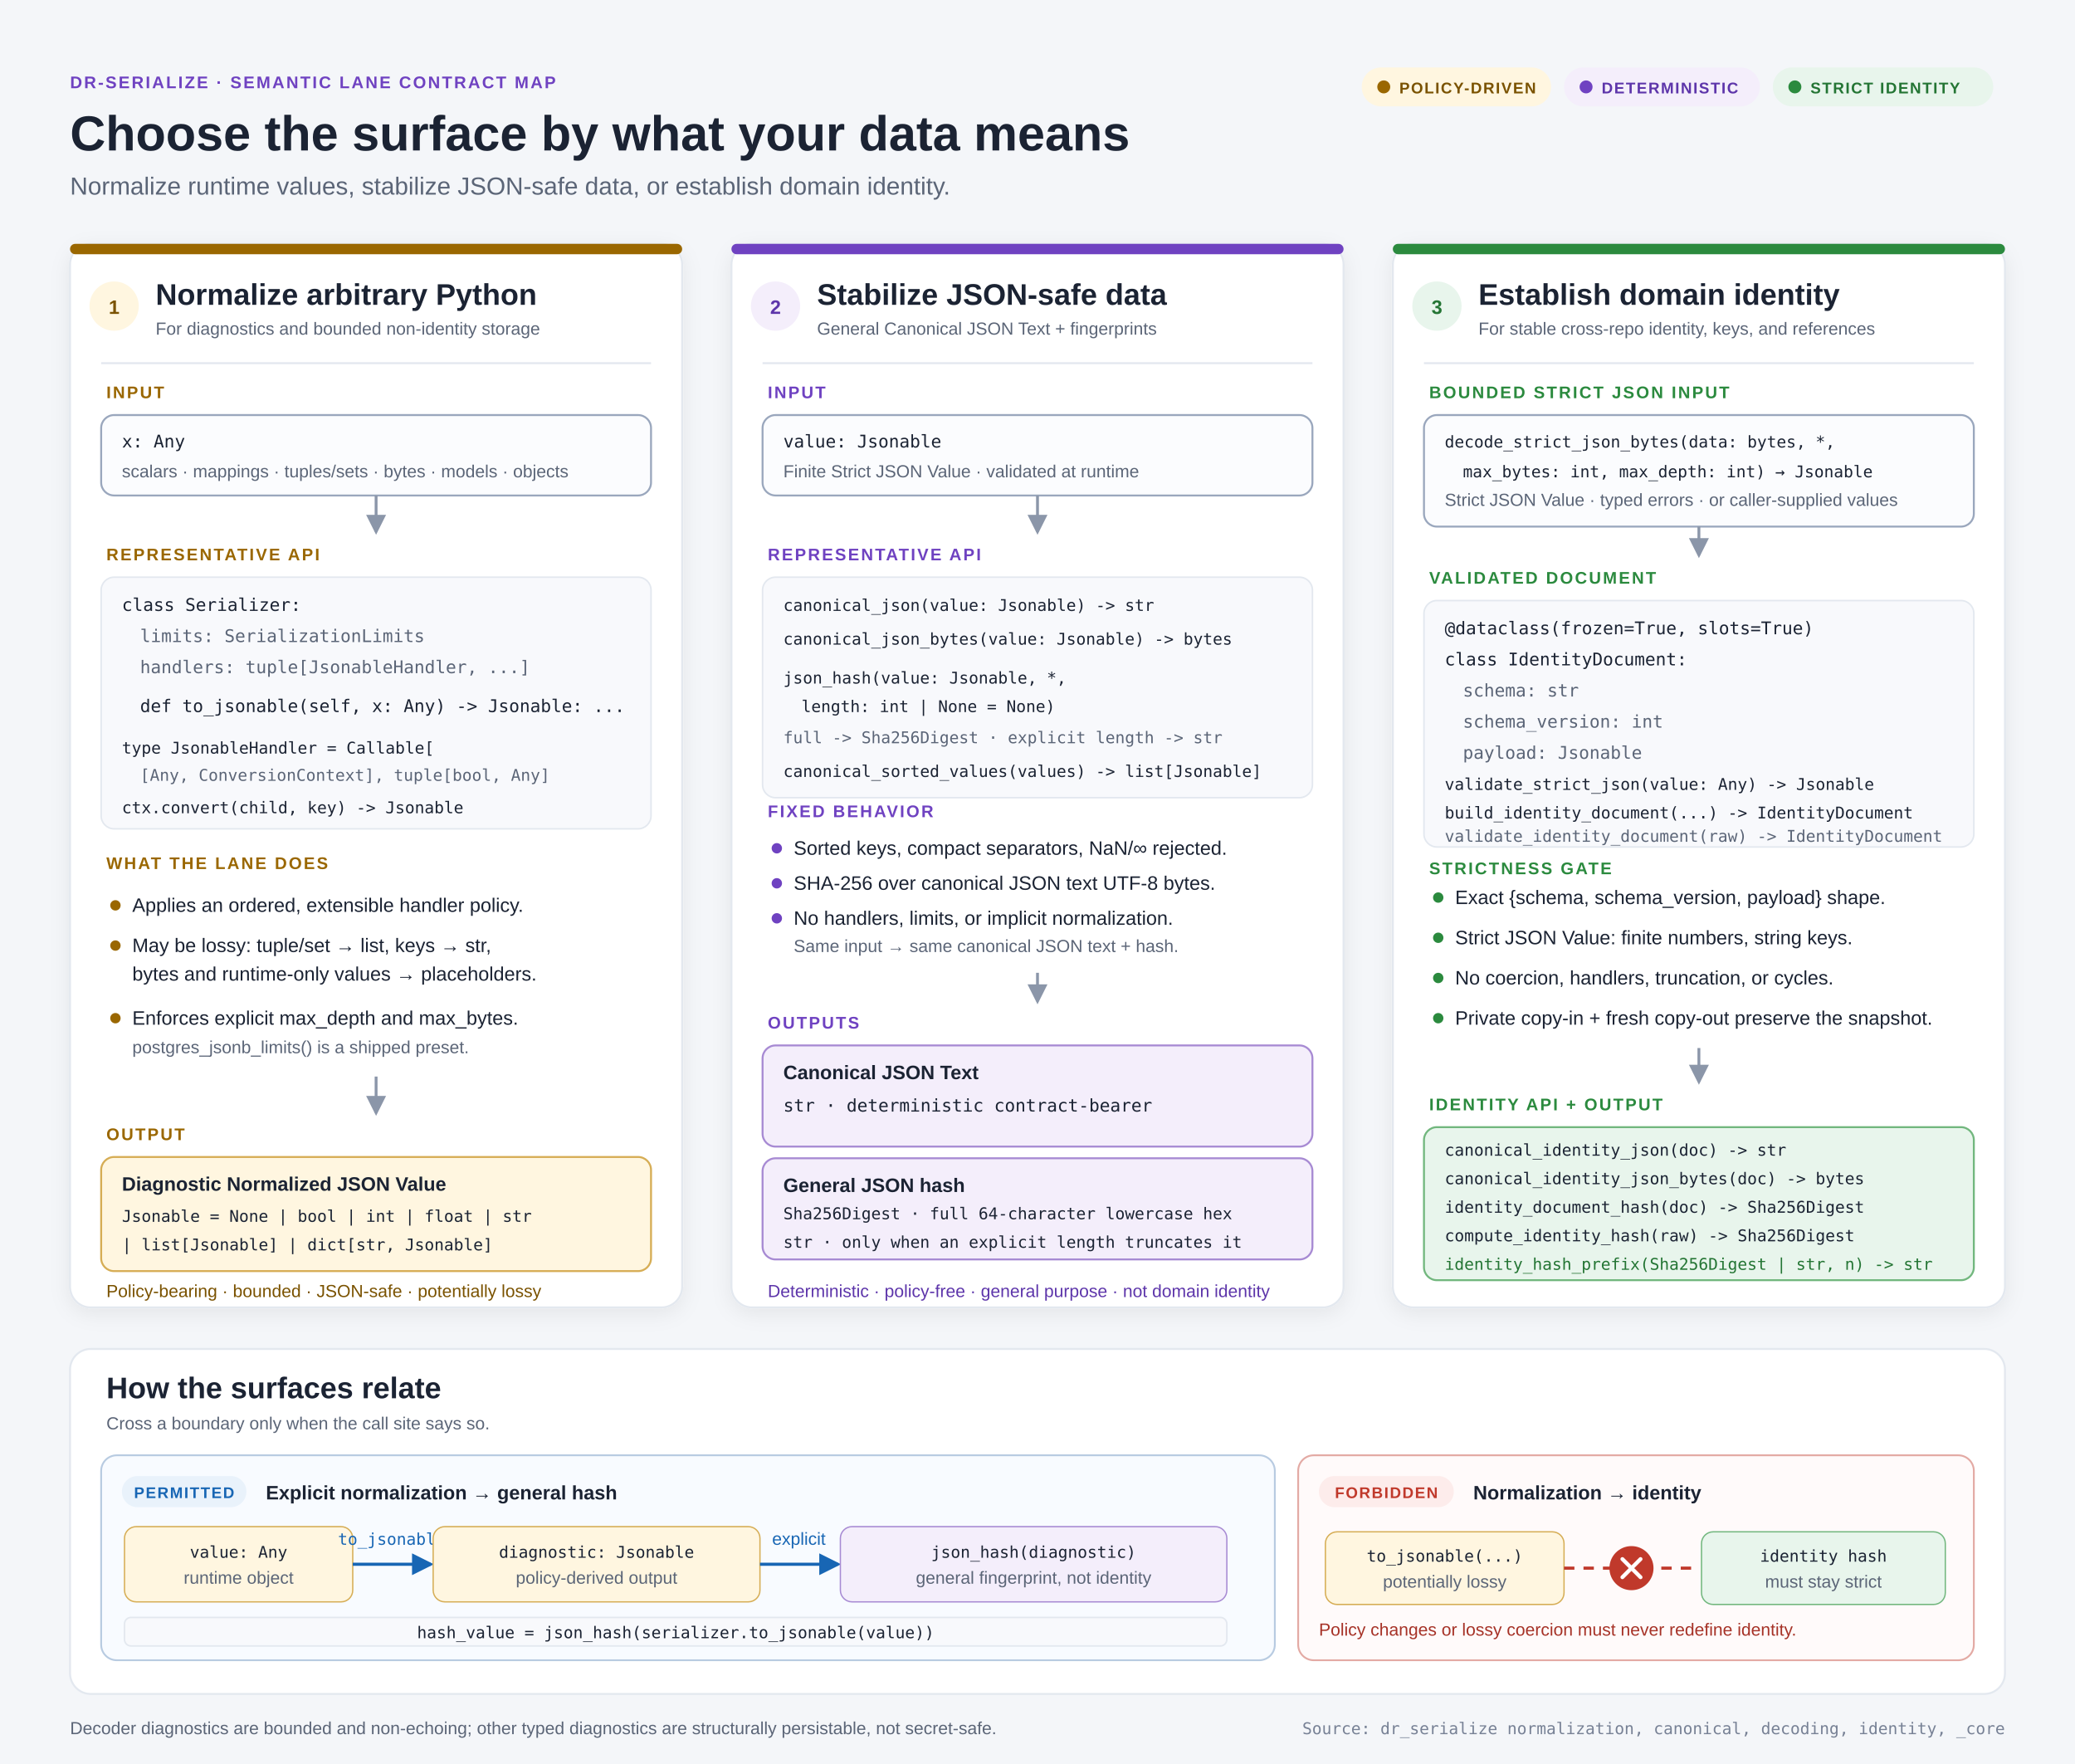
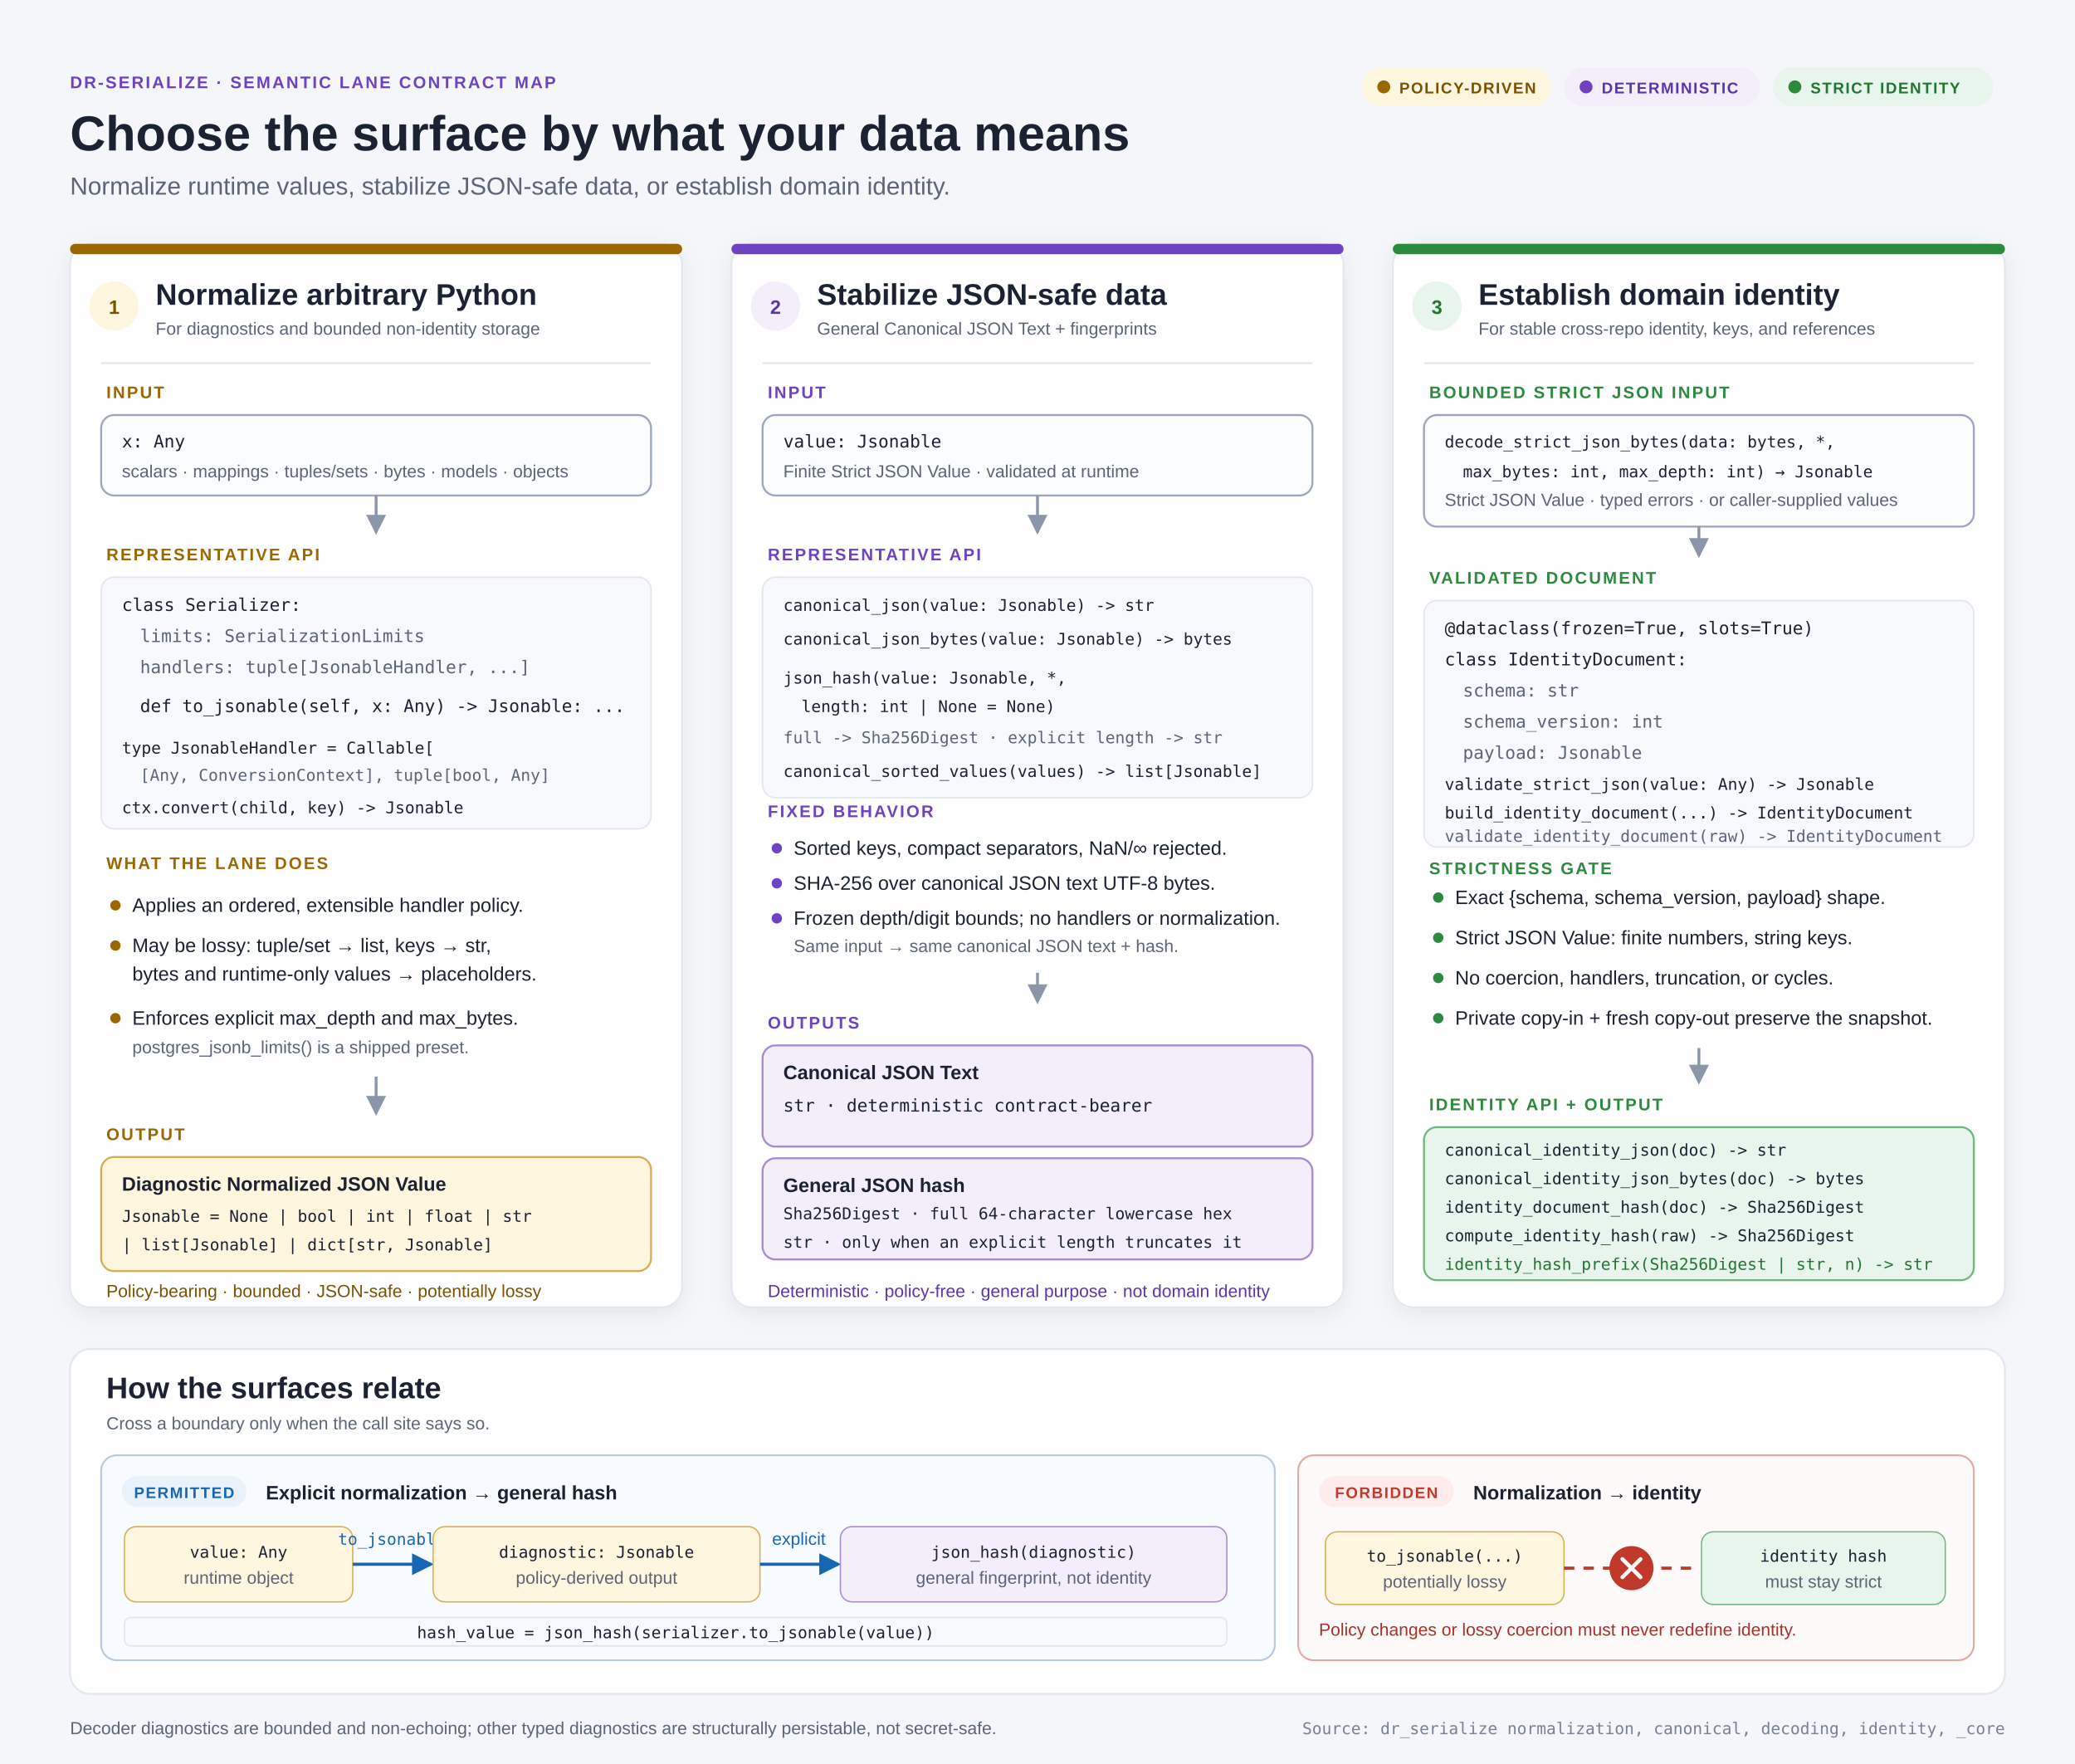
<svg xmlns="http://www.w3.org/2000/svg" viewBox="0 0 1600 1360" role="img" aria-labelledby="title desc">
  <defs>
    <style>
      .sans { font-family: -apple-system, BlinkMacSystemFont, "Segoe UI", Arial, sans-serif; }
      .mono { font-family: ui-monospace, SFMono-Regular, Menlo, Consolas, monospace; }
      .ink { fill: #1b2333; }
      .muted { fill: #5b6577; }
      .quiet { fill: #778195; }
      .label { font-size: 13px; font-weight: 700; letter-spacing: 1.4px; }
      .h1 { font-size: 38px; font-weight: 750; }
      .dek { font-size: 19px; }
      .lane-title { font-size: 23px; font-weight: 750; }
      .section { font-size: 15px; font-weight: 700; }
      .body { font-size: 15px; }
      .small { font-size: 13.5px; }
      .code { font-size: 13.5px; }
      .code-small { font-size: 12.5px; }
      .chip { font-size: 12px; font-weight: 700; letter-spacing: 1px; }
      .card { fill: #ffffff; stroke: #e3e8ef; stroke-width: 1.5; }
      .code-box { fill: #f8f9fc; stroke: #e3e8ef; stroke-width: 1.2; }
      .node { fill: #fbfcfe; stroke: #9aa7bd; stroke-width: 1.5; }
      .soft-blue { fill: #e9f2fb; }
      .soft-purple { fill: #f4eefb; }
      .soft-green { fill: #e8f5ec; }
      .soft-amber { fill: #fff6e0; }
      .soft-red { fill: #fdeceb; }
      .rule { stroke: #e3e8ef; stroke-width: 1.5; }
      .arrow { fill: none; stroke: #8b96a9; stroke-width: 2.2; marker-end: url(#arrow-gray); }
      .arrow-blue { fill: none; stroke: #1866b4; stroke-width: 2.4; marker-end: url(#arrow-blue); }
      .arrow-green { fill: none; stroke: #2b8a3e; stroke-width: 2.4; marker-end: url(#arrow-green); }
      .arrow-red { fill: none; stroke: #c0392b; stroke-width: 2.4; stroke-dasharray: 8 7; }
    </style>
    <marker id="arrow-gray" viewBox="0 0 10 10" refX="8.5" refY="5" markerWidth="7" markerHeight="7" orient="auto-start-reverse">
      <path d="M 0 0 L 10 5 L 0 10 z" fill="#8b96a9" />
    </marker>
    <marker id="arrow-blue" viewBox="0 0 10 10" refX="8.5" refY="5" markerWidth="7" markerHeight="7" orient="auto-start-reverse">
      <path d="M 0 0 L 10 5 L 0 10 z" fill="#1866b4" />
    </marker>
    <marker id="arrow-green" viewBox="0 0 10 10" refX="8.5" refY="5" markerWidth="7" markerHeight="7" orient="auto-start-reverse">
      <path d="M 0 0 L 10 5 L 0 10 z" fill="#2b8a3e" />
    </marker>
    <filter id="shadow" x="-10%" y="-10%" width="120%" height="125%">
      <feDropShadow dx="0" dy="4" stdDeviation="8" flood-color="#1b2333" flood-opacity="0.07" />
    </filter>
  </defs>
  <rect width="1600" height="1360" fill="#f4f6f9" />
  <g class="sans">
    <text x="54" y="68" class="label" fill="#6f42c1">DR-SERIALIZE · SEMANTIC LANE CONTRACT MAP</text>
    <text x="54" y="116" class="h1 ink">Choose the surface by what your data means</text>
    <text x="54" y="150" class="dek muted">Normalize runtime values, stabilize JSON-safe data, or establish domain identity.</text>
    <g transform="translate(1050 52)">
      <rect x="0" y="0" width="146" height="30" rx="15" class="soft-amber" />
      <circle cx="17" cy="15" r="5" fill="#9a6700" />
      <text x="29" y="20" class="chip" fill="#7a5200">POLICY-DRIVEN</text>
      <rect x="156" y="0" width="151" height="30" rx="15" class="soft-purple" />
      <circle cx="173" cy="15" r="5" fill="#6f42c1" />
      <text x="185" y="20" class="chip" fill="#5d35aa">DETERMINISTIC</text>
      <rect x="317" y="0" width="170" height="30" rx="15" class="soft-green" />
      <circle cx="334" cy="15" r="5" fill="#2b8a3e" />
      <text x="346" y="20" class="chip" fill="#247534">STRICT IDENTITY</text>
    </g>
  </g>
  <g transform="translate(54 188)" class="sans">
    <rect width="472" height="820" rx="16" class="card" filter="url(#shadow)" />
    <rect width="472" height="8" rx="4" fill="#9a6700" />
    <circle cx="34" cy="48" r="19" class="soft-amber" />
    <text x="34" y="54" text-anchor="middle" class="section" fill="#7a5200">1</text>
    <text x="66" y="47" class="lane-title ink">Normalize arbitrary Python</text>
    <text x="66" y="70" class="small muted">For diagnostics and bounded non-identity storage</text>
    <line x1="24" y1="92" x2="448" y2="92" class="rule" />
    <text x="28" y="119" class="label" fill="#9a6700">INPUT</text>
    <rect x="24" y="132" width="424" height="62" rx="10" class="node" />
    <text x="40" y="157" class="mono code ink">x: Any</text>
    <text x="40" y="180" class="small muted">scalars · mappings · tuples/sets · bytes · models · objects</text>
    <path d="M236 194 V222" class="arrow" />
    <text x="28" y="244" class="label" fill="#9a6700">REPRESENTATIVE API</text>
    <rect x="24" y="257" width="424" height="194" rx="10" class="code-box" />
    <text x="40" y="283" class="mono code ink">class Serializer:</text>
    <text x="54" y="307" class="mono code muted">limits: SerializationLimits</text>
    <text x="54" y="331" class="mono code muted">handlers: tuple[JsonableHandler, ...]</text>
    <text x="54" y="361" class="mono code ink">def to_jsonable(self, x: Any) -&gt; Jsonable: ...</text>
    <text x="40" y="393" class="mono code-small ink">type JsonableHandler = Callable[</text>
    <text x="54" y="414" class="mono code-small muted">[Any, ConversionContext], tuple[bool, Any]</text>
    <text x="40" y="439" class="mono code-small ink">ctx.convert(child, key) -&gt; Jsonable</text>
    <text x="28" y="482" class="label" fill="#9a6700">WHAT THE LANE DOES</text>
    <circle cx="35" cy="510" r="4" fill="#9a6700" />
    <text x="48" y="515" class="body ink">Applies an ordered, extensible handler policy.</text>
    <circle cx="35" cy="541" r="4" fill="#9a6700" />
    <text x="48" y="546" class="body ink">May be lossy: tuple/set → list, keys → str,</text>
    <text x="48" y="568" class="body ink">bytes and runtime-only values → placeholders.</text>
    <circle cx="35" cy="597" r="4" fill="#9a6700" />
    <text x="48" y="602" class="body ink">Enforces explicit max_depth and max_bytes.</text>
    <text x="48" y="624" class="small muted">postgres_jsonb_limits() is a shipped preset.</text>
    <path d="M236 642 V670" class="arrow" />
    <text x="28" y="691" class="label" fill="#9a6700">OUTPUT</text>
    <rect x="24" y="704" width="424" height="88" rx="10" fill="#fff6e0" stroke="#d6ad55" stroke-width="1.5" />
    <text x="40" y="730" class="section ink">Diagnostic Normalized JSON Value</text>
    <text x="40" y="754" class="mono code-small ink">Jsonable = None | bool | int | float | str</text>
    <text x="40" y="776" class="mono code-small ink">         | list[Jsonable] | dict[str, Jsonable]</text>
    <text x="28" y="812" class="small" fill="#7a5200">Policy-bearing · bounded · JSON-safe · potentially lossy</text>
  </g>
  <g transform="translate(564 188)" class="sans">
    <rect width="472" height="820" rx="16" class="card" filter="url(#shadow)" />
    <rect width="472" height="8" rx="4" fill="#6f42c1" />
    <circle cx="34" cy="48" r="19" class="soft-purple" />
    <text x="34" y="54" text-anchor="middle" class="section" fill="#5d35aa">2</text>
    <text x="66" y="47" class="lane-title ink">Stabilize JSON-safe data</text>
    <text x="66" y="70" class="small muted">General Canonical JSON Text + fingerprints</text>
    <line x1="24" y1="92" x2="448" y2="92" class="rule" />
    <text x="28" y="119" class="label" fill="#6f42c1">INPUT</text>
    <rect x="24" y="132" width="424" height="62" rx="10" class="node" />
    <text x="40" y="157" class="mono code ink">value: Jsonable</text>
    <text x="40" y="180" class="small muted">Finite Strict JSON Value · validated at runtime</text>
    <path d="M236 194 V222" class="arrow" />
    <text x="28" y="244" class="label" fill="#6f42c1">REPRESENTATIVE API</text>
    <rect x="24" y="257" width="424" height="170" rx="10" class="code-box" />
    <text x="40" y="283" class="mono code-small ink">canonical_json(value: Jsonable) -&gt; str</text>
    <text x="40" y="309" class="mono code-small ink">canonical_json_bytes(value: Jsonable) -&gt; bytes</text>
    <text x="40" y="339" class="mono code-small ink">json_hash(value: Jsonable, *,</text>
    <text x="54" y="361" class="mono code-small ink">length: int | None = None)</text>
    <text x="40" y="385" class="mono code-small muted">full -&gt; Sha256Digest · explicit length -&gt; str</text>
    <text x="40" y="411" class="mono code-small ink">canonical_sorted_values(values) -&gt; list[Jsonable]</text>
    <text x="28" y="442" class="label" fill="#6f42c1">FIXED BEHAVIOR</text>
    <circle cx="35" cy="466" r="4" fill="#6f42c1" />
    <text x="48" y="471" class="body ink">Sorted keys, compact separators, NaN/∞ rejected.</text>
    <circle cx="35" cy="493" r="4" fill="#6f42c1" />
    <text x="48" y="498" class="body ink">SHA-256 over canonical JSON text UTF-8 bytes.</text>
    <circle cx="35" cy="520" r="4" fill="#6f42c1" />
-     <text x="48" y="525" class="body ink">No handlers, limits, or implicit normalization.</text>
+     <text x="48" y="525" class="body ink">Frozen depth/digit bounds; no handlers or normalization.</text>
    <text x="48" y="546" class="small muted">Same input → same canonical JSON text + hash.</text>
    <path d="M236 562 V584" class="arrow" />
    <text x="28" y="605" class="label" fill="#6f42c1">OUTPUTS</text>
    <rect x="24" y="618" width="424" height="78" rx="10" fill="#f4eefb" stroke="#a78ad3" stroke-width="1.5" />
    <text x="40" y="644" class="section ink">Canonical JSON Text</text>
    <text x="40" y="669" class="mono code ink">str  ·  deterministic contract-bearer</text>
    <rect x="24" y="705" width="424" height="78" rx="10" fill="#f4eefb" stroke="#a78ad3" stroke-width="1.5" />
    <text x="40" y="731" class="section ink">General JSON hash</text>
    <text x="40" y="752" class="mono code-small ink">Sha256Digest  ·  full 64-character lowercase hex</text>
    <text x="40" y="774" class="mono code-small ink">str  ·  only when an explicit length truncates it</text>
    <text x="28" y="812" class="small" fill="#5d35aa">Deterministic · policy-free · general purpose · not domain identity</text>
  </g>
  <g transform="translate(1074 188)" class="sans">
    <rect width="472" height="820" rx="16" class="card" filter="url(#shadow)" />
    <rect width="472" height="8" rx="4" fill="#2b8a3e" />
    <circle cx="34" cy="48" r="19" class="soft-green" />
    <text x="34" y="54" text-anchor="middle" class="section" fill="#247534">3</text>
    <text x="66" y="47" class="lane-title ink">Establish domain identity</text>
    <text x="66" y="70" class="small muted">For stable cross-repo identity, keys, and references</text>
    <line x1="24" y1="92" x2="448" y2="92" class="rule" />
    <text x="28" y="119" class="label" fill="#2b8a3e">BOUNDED STRICT JSON INPUT</text>
    <rect x="24" y="132" width="424" height="86" rx="10" class="node" />
    <text x="40" y="157" class="mono code-small ink">decode_strict_json_bytes(data: bytes, *,</text>
    <text x="54" y="180" class="mono code-small ink">max_bytes: int, max_depth: int) → Jsonable</text>
    <text x="40" y="202" class="small muted">Strict JSON Value · typed errors · or caller-supplied values</text>
    <path d="M236 218 V240" class="arrow" />
    <text x="28" y="262" class="label" fill="#2b8a3e">VALIDATED DOCUMENT</text>
    <rect x="24" y="275" width="424" height="190" rx="10" class="code-box" />
    <text x="40" y="301" class="mono code ink">@dataclass(frozen=True, slots=True)</text>
    <text x="40" y="325" class="mono code ink">class IdentityDocument:</text>
    <text x="54" y="349" class="mono code muted">schema: str</text>
    <text x="54" y="373" class="mono code muted">schema_version: int</text>
    <text x="54" y="397" class="mono code muted">payload: Jsonable</text>
    <text x="40" y="421" class="mono code-small ink">validate_strict_json(value: Any) -&gt; Jsonable</text>
    <text x="40" y="443" class="mono code-small ink">build_identity_document(...) -&gt; IdentityDocument</text>
    <text x="40" y="461" class="mono code-small muted">validate_identity_document(raw) -&gt; IdentityDocument</text>
    <text x="28" y="486" class="label" fill="#2b8a3e">STRICTNESS GATE</text>
    <circle cx="35" cy="504" r="4" fill="#2b8a3e" />
    <text x="48" y="509" class="body ink">Exact {schema, schema_version, payload} shape.</text>
    <circle cx="35" cy="535" r="4" fill="#2b8a3e" />
    <text x="48" y="540" class="body ink">Strict JSON Value: finite numbers, string keys.</text>
    <circle cx="35" cy="566" r="4" fill="#2b8a3e" />
    <text x="48" y="571" class="body ink">No coercion, handlers, truncation, or cycles.</text>
    <circle cx="35" cy="597" r="4" fill="#2b8a3e" />
    <text x="48" y="602" class="body ink">Private copy-in + fresh copy-out preserve the snapshot.</text>
    <path d="M236 620 V646" class="arrow" />
    <text x="28" y="668" class="label" fill="#2b8a3e">IDENTITY API + OUTPUT</text>
    <rect x="24" y="681" width="424" height="118" rx="10" fill="#e8f5ec" stroke="#72b77e" stroke-width="1.5" />
    <text x="40" y="703" class="mono code-small ink">canonical_identity_json(doc) -&gt; str</text>
    <text x="40" y="725" class="mono code-small ink">canonical_identity_json_bytes(doc) -&gt; bytes</text>
    <text x="40" y="747" class="mono code-small ink">identity_document_hash(doc) -&gt; Sha256Digest</text>
    <text x="40" y="769" class="mono code-small ink">compute_identity_hash(raw) -&gt; Sha256Digest</text>
    <text x="40" y="791" class="mono code-small" fill="#247534">identity_hash_prefix(Sha256Digest | str, n) -&gt; str</text>
  </g>
  <g transform="translate(54 1040)" class="sans">
    <rect width="1492" height="266" rx="16" class="card" />
    <text x="28" y="38" class="lane-title ink">How the surfaces relate</text>
    <text x="28" y="62" class="small muted">Cross a boundary only when the call site says so.</text>
    <rect x="24" y="82" width="905" height="158" rx="12" fill="#f8fbff" stroke="#b8cbe1" stroke-width="1.4" />
    <rect x="40" y="98" width="96" height="24" rx="12" class="soft-blue" />
    <text x="88" y="115" text-anchor="middle" class="chip" fill="#1866b4">PERMITTED</text>
    <text x="151" y="116" class="section ink">Explicit normalization → general hash</text>
    <rect x="42" y="137" width="176" height="58" rx="9" class="soft-amber" stroke="#d6ad55" />
    <text x="130" y="161" text-anchor="middle" class="mono code-small ink">value: Any</text>
    <text x="130" y="181" text-anchor="middle" class="small muted">runtime object</text>
    <path d="M218 166 H278" class="arrow-blue" />
    <text x="248" y="151" text-anchor="middle" class="mono code-small" fill="#1866b4">to_jsonable</text>
    <rect x="280" y="137" width="252" height="58" rx="9" class="soft-amber" stroke="#d6ad55" />
    <text x="406" y="161" text-anchor="middle" class="mono code-small ink">diagnostic: Jsonable</text>
    <text x="406" y="181" text-anchor="middle" class="small muted">policy-derived output</text>
    <path d="M532 166 H592" class="arrow-blue" />
    <text x="562" y="151" text-anchor="middle" class="small" fill="#1866b4">explicit</text>
    <rect x="594" y="137" width="298" height="58" rx="9" class="soft-purple" stroke="#a78ad3" />
    <text x="743" y="161" text-anchor="middle" class="mono code-small ink">json_hash(diagnostic)</text>
    <text x="743" y="181" text-anchor="middle" class="small muted">general fingerprint, not identity</text>
    <rect x="42" y="207" width="850" height="22" rx="5" class="code-box" />
    <text x="467" y="223" text-anchor="middle" class="mono code-small ink">hash_value = json_hash(serializer.to_jsonable(value))</text>
    <rect x="947" y="82" width="521" height="158" rx="12" fill="#fffafa" stroke="#e3aaa4" stroke-width="1.4" />
    <rect x="963" y="98" width="104" height="24" rx="12" class="soft-red" />
    <text x="1015" y="115" text-anchor="middle" class="chip" fill="#c0392b">FORBIDDEN</text>
    <text x="1082" y="116" class="section ink">Normalization → identity</text>
    <rect x="968" y="141" width="184" height="56" rx="9" class="soft-amber" stroke="#d6ad55" />
    <text x="1060" y="164" text-anchor="middle" class="mono code-small ink">to_jsonable(...)</text>
    <text x="1060" y="184" text-anchor="middle" class="small muted">potentially lossy</text>
    <path d="M1152 169 H1256" class="arrow-red" />
    <circle cx="1204" cy="169" r="17" fill="#c0392b" />
    <path d="M1197 162 L1211 176 M1211 162 L1197 176" stroke="#ffffff" stroke-width="3" stroke-linecap="round" />
    <rect x="1258" y="141" width="188" height="56" rx="9" class="soft-green" stroke="#72b77e" />
    <text x="1352" y="164" text-anchor="middle" class="mono code-small ink">identity hash</text>
    <text x="1352" y="184" text-anchor="middle" class="small muted">must stay strict</text>
    <text x="963" y="221" class="small" fill="#a63227">Policy changes or lossy coercion must never redefine identity.</text>
  </g>
  <g class="sans">
    <text x="54" y="1337" class="small muted">Decoder diagnostics are bounded and non-echoing; other typed diagnostics are structurally persistable, not secret-safe.</text>
    <text x="1546" y="1337" text-anchor="end" class="mono code-small quiet">Source: dr_serialize normalization, canonical, decoding, identity, _core</text>
  </g>
</svg>
